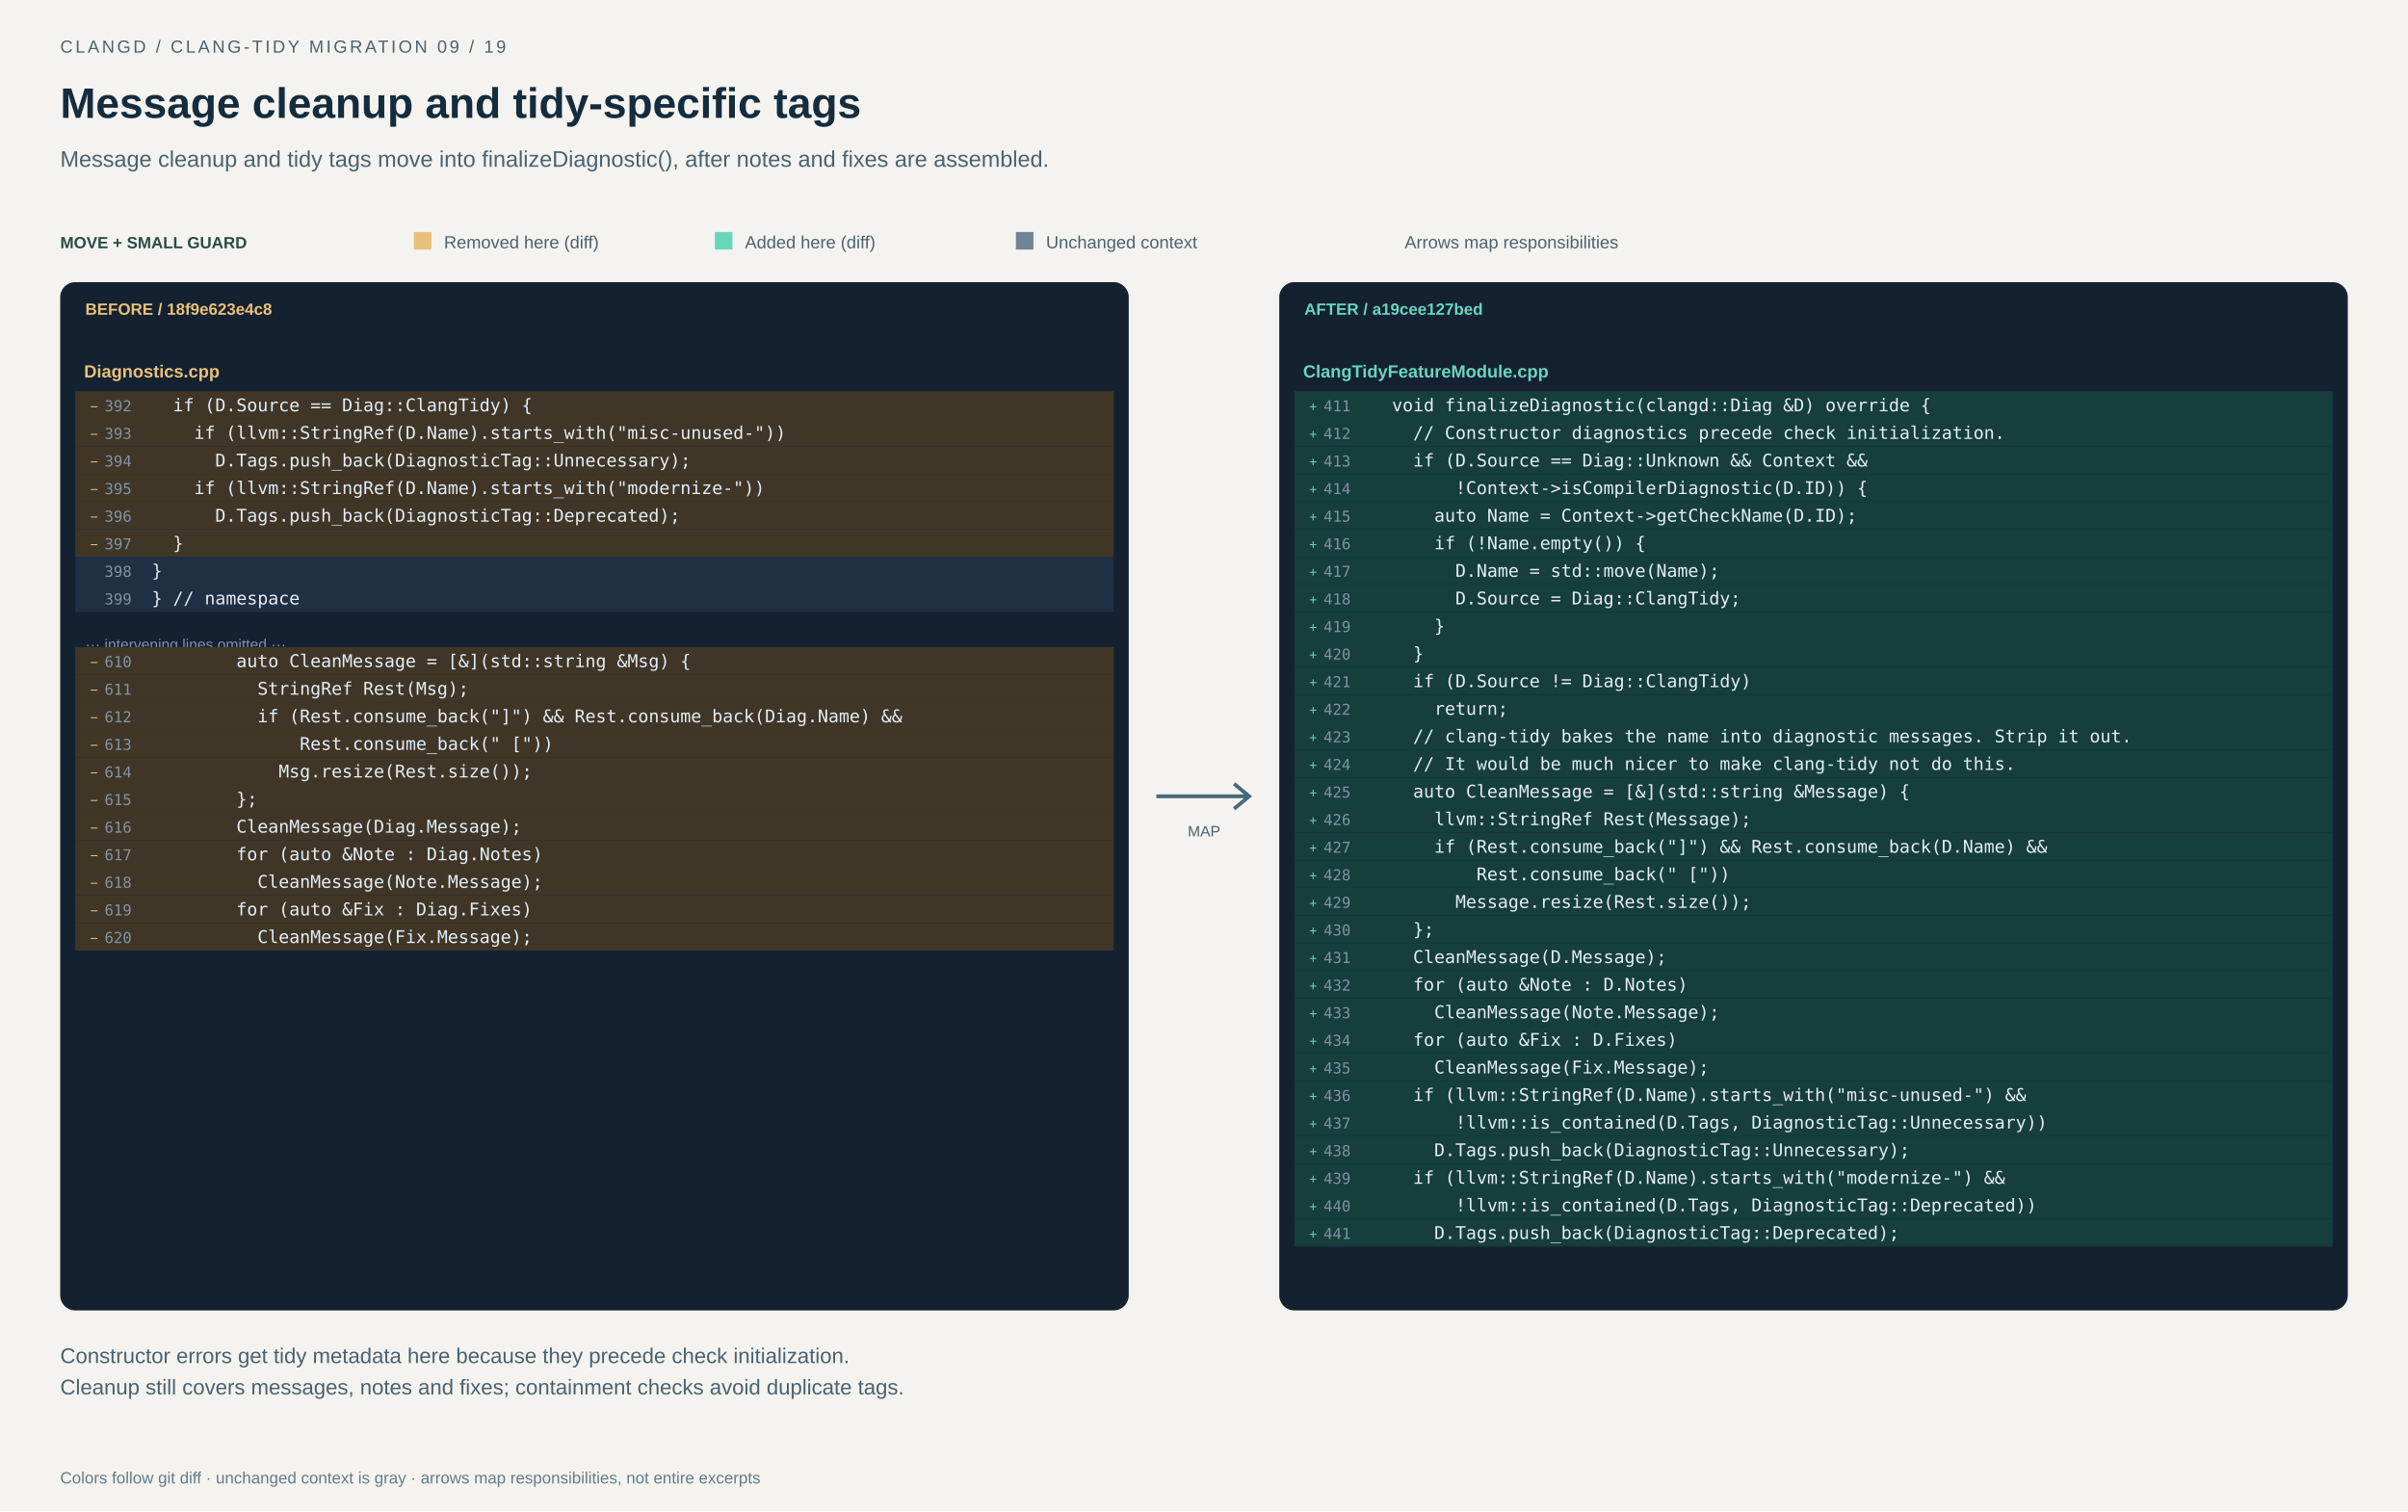
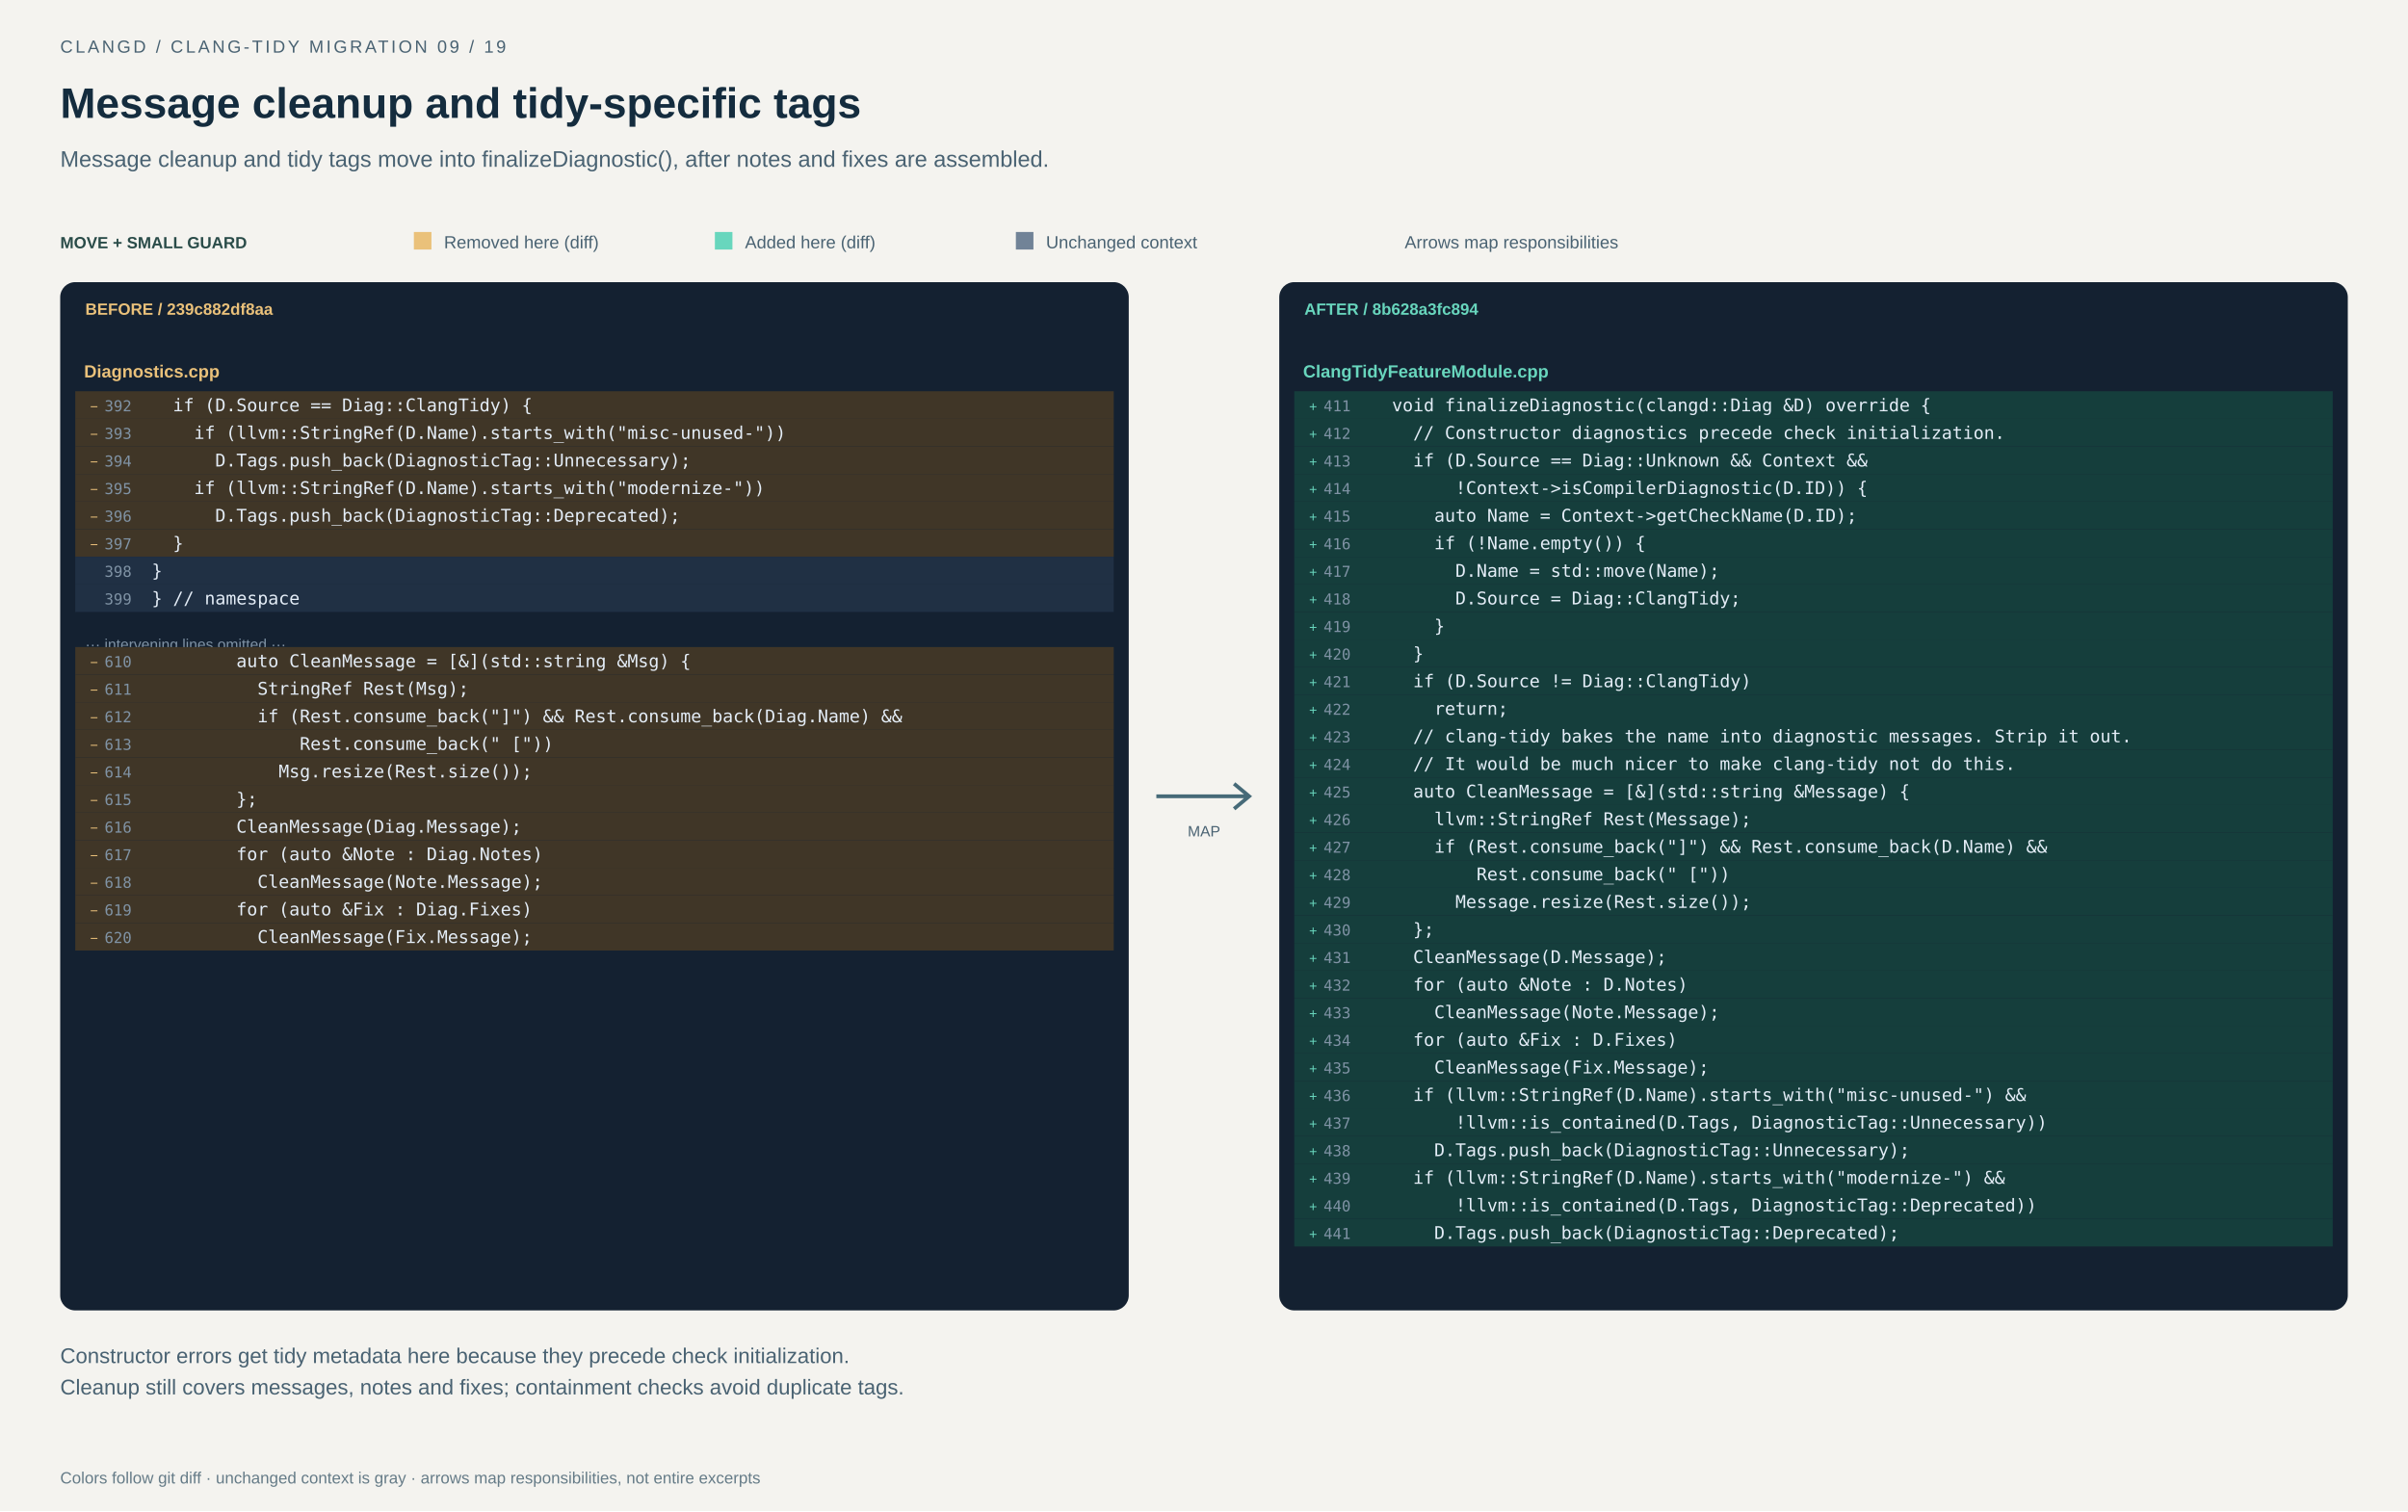
<svg xmlns="http://www.w3.org/2000/svg" width="1920" height="1205" viewBox="0 0 1920 1205">
  <rect width="1920" height="1205" fill="#f4f3ef" />
  <text x="48" y="42" font-family="Arial,Helvetica,sans-serif" font-size="16" fill="#496272" letter-spacing="2" style="font-size:14px">CLANGD / CLANG-TIDY MIGRATION     09 / 19</text>
  <text x="48" y="94" font-family="Arial,Helvetica,sans-serif" font-size="16" fill="#496272" font-weight="700" style="fill:#142c3e;font-size:34px">Message cleanup and tidy-specific tags</text>
  <text x="48" y="133" font-family="Arial,Helvetica,sans-serif" font-size="16" fill="#496272" style="font-size:18px">Message cleanup and tidy tags move into finalizeDiagnostic(), after notes and fixes are assembled.</text>
  <text x="48" y="198" font-family="Arial,Helvetica,sans-serif" font-size="16" fill="#496272" font-weight="700" style="fill:#294b48;font-size:13px">MOVE + SMALL GUARD</text>
  <rect x="330" y="185" width="14" height="14" fill="#eac17a" />
  <text x="354" y="198" font-family="Arial,Helvetica,sans-serif" font-size="16" fill="#496272" style="font-size:14px">Removed here (diff)</text>
  <rect x="570" y="185" width="14" height="14" fill="#68d6bd" />
  <text x="594" y="198" font-family="Arial,Helvetica,sans-serif" font-size="16" fill="#496272" style="font-size:14px">Added here (diff)</text>
  <rect x="810" y="185" width="14" height="14" fill="#718397" />
  <text x="834" y="198" font-family="Arial,Helvetica,sans-serif" font-size="16" fill="#496272" style="font-size:14px">Unchanged context</text>
  <text x="1120" y="198" font-family="Arial,Helvetica,sans-serif" font-size="16" fill="#496272" style="font-size:14px">Arrows map responsibilities</text>
  <rect x="48" y="225" width="852" height="820" rx="12" fill="#142131" />
-   <text x="68" y="251" font-family="Arial,Helvetica,sans-serif" font-size="16" fill="#496272" style="fill:#eac17a;font-size:13px" font-weight="700">BEFORE / 18f9e623e4c8</text>
-   <a href="https://github.com/ArcsinX/llvm-project/blob/18f9e623e4c891ba31ff817c07197707ac9bc593/clang-tools-extra/clangd/Diagnostics.cpp#L392">
+   <text x="68" y="251" font-family="Arial,Helvetica,sans-serif" font-size="16" fill="#496272" style="fill:#eac17a;font-size:13px" font-weight="700">BEFORE / 239c882df8aa</text>
+   <a href="https://github.com/ArcsinX/llvm-project/blob/239c882df8aa5e256256843090984ee90b43e835/clang-tools-extra/clangd/Diagnostics.cpp#L392">
    <text x="67" y="301" font-family="Arial,Helvetica,sans-serif" font-size="16" fill="#496272" font-weight="600" style="fill:#eac17a;font-size:14px">Diagnostics.cpp</text>
  </a>
  <rect x="60" y="312" width="828" height="22" fill="#403627" />
-   <text x="75" y="328" font-family="Arial,Helvetica,sans-serif" font-size="16" fill="#496272" text-anchor="middle" style="fill:#eac17a;font-size:11px">−</text>
+   <text x="75" y="328" font-family="Arial,Helvetica,sans-serif" font-size="11" fill="#eac17a" text-anchor="middle">−</text>
  <text x="105" y="328" text-anchor="end" font-family="Menlo,Consolas,monospace" font-size="12" fill="#8093a5">392</text>
  <text x="121" y="328" xml:space="preserve" font-family="Menlo,Consolas,monospace" font-size="14" fill="#e4edf7">  if (D.Source == Diag::ClangTidy) {</text>
  <rect x="60" y="334" width="828" height="22" fill="#403627" />
-   <text x="75" y="350" font-family="Arial,Helvetica,sans-serif" font-size="16" fill="#496272" text-anchor="middle" style="fill:#eac17a;font-size:11px">−</text>
+   <text x="75" y="350" font-family="Arial,Helvetica,sans-serif" font-size="11" fill="#eac17a" text-anchor="middle">−</text>
  <text x="105" y="350" text-anchor="end" font-family="Menlo,Consolas,monospace" font-size="12" fill="#8093a5">393</text>
  <text x="121" y="350" xml:space="preserve" font-family="Menlo,Consolas,monospace" font-size="14" fill="#e4edf7">    if (llvm::StringRef(D.Name).starts_with("misc-unused-"))</text>
  <rect x="60" y="356" width="828" height="22" fill="#403627" />
-   <text x="75" y="372" font-family="Arial,Helvetica,sans-serif" font-size="16" fill="#496272" text-anchor="middle" style="fill:#eac17a;font-size:11px">−</text>
+   <text x="75" y="372" font-family="Arial,Helvetica,sans-serif" font-size="11" fill="#eac17a" text-anchor="middle">−</text>
  <text x="105" y="372" text-anchor="end" font-family="Menlo,Consolas,monospace" font-size="12" fill="#8093a5">394</text>
  <text x="121" y="372" xml:space="preserve" font-family="Menlo,Consolas,monospace" font-size="14" fill="#e4edf7">      D.Tags.push_back(DiagnosticTag::Unnecessary);</text>
  <rect x="60" y="378" width="828" height="22" fill="#403627" />
-   <text x="75" y="394" font-family="Arial,Helvetica,sans-serif" font-size="16" fill="#496272" text-anchor="middle" style="fill:#eac17a;font-size:11px">−</text>
+   <text x="75" y="394" font-family="Arial,Helvetica,sans-serif" font-size="11" fill="#eac17a" text-anchor="middle">−</text>
  <text x="105" y="394" text-anchor="end" font-family="Menlo,Consolas,monospace" font-size="12" fill="#8093a5">395</text>
  <text x="121" y="394" xml:space="preserve" font-family="Menlo,Consolas,monospace" font-size="14" fill="#e4edf7">    if (llvm::StringRef(D.Name).starts_with("modernize-"))</text>
  <rect x="60" y="400" width="828" height="22" fill="#403627" />
-   <text x="75" y="416" font-family="Arial,Helvetica,sans-serif" font-size="16" fill="#496272" text-anchor="middle" style="fill:#eac17a;font-size:11px">−</text>
+   <text x="75" y="416" font-family="Arial,Helvetica,sans-serif" font-size="11" fill="#eac17a" text-anchor="middle">−</text>
  <text x="105" y="416" text-anchor="end" font-family="Menlo,Consolas,monospace" font-size="12" fill="#8093a5">396</text>
  <text x="121" y="416" xml:space="preserve" font-family="Menlo,Consolas,monospace" font-size="14" fill="#e4edf7">      D.Tags.push_back(DiagnosticTag::Deprecated);</text>
  <rect x="60" y="422" width="828" height="22" fill="#403627" />
-   <text x="75" y="438" font-family="Arial,Helvetica,sans-serif" font-size="16" fill="#496272" text-anchor="middle" style="fill:#eac17a;font-size:11px">−</text>
+   <text x="75" y="438" font-family="Arial,Helvetica,sans-serif" font-size="11" fill="#eac17a" text-anchor="middle">−</text>
  <text x="105" y="438" text-anchor="end" font-family="Menlo,Consolas,monospace" font-size="12" fill="#8093a5">397</text>
  <text x="121" y="438" xml:space="preserve" font-family="Menlo,Consolas,monospace" font-size="14" fill="#e4edf7">  }</text>
  <rect x="60" y="444" width="828" height="22" fill="#203044" />
  <text x="105" y="460" text-anchor="end" font-family="Menlo,Consolas,monospace" font-size="12" fill="#8093a5">398</text>
  <text x="121" y="460" xml:space="preserve" font-family="Menlo,Consolas,monospace" font-size="14" fill="#e4edf7">}</text>
  <rect x="60" y="466" width="828" height="22" fill="#203044" />
  <text x="105" y="482" text-anchor="end" font-family="Menlo,Consolas,monospace" font-size="12" fill="#8093a5">399</text>
  <text x="121" y="482" xml:space="preserve" font-family="Menlo,Consolas,monospace" font-size="14" fill="#e4edf7">} // namespace</text>
  <text x="68" y="518" font-family="Arial,Helvetica,sans-serif" font-size="16" fill="#496272" style="fill:#8093a5;font-size:12px">··· intervening lines omitted ···</text>
  <rect x="60" y="516" width="828" height="22" fill="#403627" />
-   <text x="75" y="532" font-family="Arial,Helvetica,sans-serif" font-size="16" fill="#496272" text-anchor="middle" style="fill:#eac17a;font-size:11px">−</text>
+   <text x="75" y="532" font-family="Arial,Helvetica,sans-serif" font-size="11" fill="#eac17a" text-anchor="middle">−</text>
  <text x="105" y="532" text-anchor="end" font-family="Menlo,Consolas,monospace" font-size="12" fill="#8093a5">610</text>
  <text x="121" y="532" xml:space="preserve" font-family="Menlo,Consolas,monospace" font-size="14" fill="#e4edf7">        auto CleanMessage = [&amp;](std::string &amp;Msg) {</text>
  <rect x="60" y="538" width="828" height="22" fill="#403627" />
-   <text x="75" y="554" font-family="Arial,Helvetica,sans-serif" font-size="16" fill="#496272" text-anchor="middle" style="fill:#eac17a;font-size:11px">−</text>
+   <text x="75" y="554" font-family="Arial,Helvetica,sans-serif" font-size="11" fill="#eac17a" text-anchor="middle">−</text>
  <text x="105" y="554" text-anchor="end" font-family="Menlo,Consolas,monospace" font-size="12" fill="#8093a5">611</text>
  <text x="121" y="554" xml:space="preserve" font-family="Menlo,Consolas,monospace" font-size="14" fill="#e4edf7">          StringRef Rest(Msg);</text>
  <rect x="60" y="560" width="828" height="22" fill="#403627" />
-   <text x="75" y="576" font-family="Arial,Helvetica,sans-serif" font-size="16" fill="#496272" text-anchor="middle" style="fill:#eac17a;font-size:11px">−</text>
+   <text x="75" y="576" font-family="Arial,Helvetica,sans-serif" font-size="11" fill="#eac17a" text-anchor="middle">−</text>
  <text x="105" y="576" text-anchor="end" font-family="Menlo,Consolas,monospace" font-size="12" fill="#8093a5">612</text>
  <text x="121" y="576" xml:space="preserve" font-family="Menlo,Consolas,monospace" font-size="14" fill="#e4edf7">          if (Rest.consume_back("]") &amp;&amp; Rest.consume_back(Diag.Name) &amp;&amp;</text>
  <rect x="60" y="582" width="828" height="22" fill="#403627" />
-   <text x="75" y="598" font-family="Arial,Helvetica,sans-serif" font-size="16" fill="#496272" text-anchor="middle" style="fill:#eac17a;font-size:11px">−</text>
+   <text x="75" y="598" font-family="Arial,Helvetica,sans-serif" font-size="11" fill="#eac17a" text-anchor="middle">−</text>
  <text x="105" y="598" text-anchor="end" font-family="Menlo,Consolas,monospace" font-size="12" fill="#8093a5">613</text>
  <text x="121" y="598" xml:space="preserve" font-family="Menlo,Consolas,monospace" font-size="14" fill="#e4edf7">              Rest.consume_back(" ["))</text>
  <rect x="60" y="604" width="828" height="22" fill="#403627" />
-   <text x="75" y="620" font-family="Arial,Helvetica,sans-serif" font-size="16" fill="#496272" text-anchor="middle" style="fill:#eac17a;font-size:11px">−</text>
+   <text x="75" y="620" font-family="Arial,Helvetica,sans-serif" font-size="11" fill="#eac17a" text-anchor="middle">−</text>
  <text x="105" y="620" text-anchor="end" font-family="Menlo,Consolas,monospace" font-size="12" fill="#8093a5">614</text>
  <text x="121" y="620" xml:space="preserve" font-family="Menlo,Consolas,monospace" font-size="14" fill="#e4edf7">            Msg.resize(Rest.size());</text>
  <rect x="60" y="626" width="828" height="22" fill="#403627" />
-   <text x="75" y="642" font-family="Arial,Helvetica,sans-serif" font-size="16" fill="#496272" text-anchor="middle" style="fill:#eac17a;font-size:11px">−</text>
+   <text x="75" y="642" font-family="Arial,Helvetica,sans-serif" font-size="11" fill="#eac17a" text-anchor="middle">−</text>
  <text x="105" y="642" text-anchor="end" font-family="Menlo,Consolas,monospace" font-size="12" fill="#8093a5">615</text>
  <text x="121" y="642" xml:space="preserve" font-family="Menlo,Consolas,monospace" font-size="14" fill="#e4edf7">        };</text>
  <rect x="60" y="648" width="828" height="22" fill="#403627" />
-   <text x="75" y="664" font-family="Arial,Helvetica,sans-serif" font-size="16" fill="#496272" text-anchor="middle" style="fill:#eac17a;font-size:11px">−</text>
+   <text x="75" y="664" font-family="Arial,Helvetica,sans-serif" font-size="11" fill="#eac17a" text-anchor="middle">−</text>
  <text x="105" y="664" text-anchor="end" font-family="Menlo,Consolas,monospace" font-size="12" fill="#8093a5">616</text>
  <text x="121" y="664" xml:space="preserve" font-family="Menlo,Consolas,monospace" font-size="14" fill="#e4edf7">        CleanMessage(Diag.Message);</text>
  <rect x="60" y="670" width="828" height="22" fill="#403627" />
-   <text x="75" y="686" font-family="Arial,Helvetica,sans-serif" font-size="16" fill="#496272" text-anchor="middle" style="fill:#eac17a;font-size:11px">−</text>
+   <text x="75" y="686" font-family="Arial,Helvetica,sans-serif" font-size="11" fill="#eac17a" text-anchor="middle">−</text>
  <text x="105" y="686" text-anchor="end" font-family="Menlo,Consolas,monospace" font-size="12" fill="#8093a5">617</text>
  <text x="121" y="686" xml:space="preserve" font-family="Menlo,Consolas,monospace" font-size="14" fill="#e4edf7">        for (auto &amp;Note : Diag.Notes)</text>
  <rect x="60" y="692" width="828" height="22" fill="#403627" />
-   <text x="75" y="708" font-family="Arial,Helvetica,sans-serif" font-size="16" fill="#496272" text-anchor="middle" style="fill:#eac17a;font-size:11px">−</text>
+   <text x="75" y="708" font-family="Arial,Helvetica,sans-serif" font-size="11" fill="#eac17a" text-anchor="middle">−</text>
  <text x="105" y="708" text-anchor="end" font-family="Menlo,Consolas,monospace" font-size="12" fill="#8093a5">618</text>
  <text x="121" y="708" xml:space="preserve" font-family="Menlo,Consolas,monospace" font-size="14" fill="#e4edf7">          CleanMessage(Note.Message);</text>
  <rect x="60" y="714" width="828" height="22" fill="#403627" />
-   <text x="75" y="730" font-family="Arial,Helvetica,sans-serif" font-size="16" fill="#496272" text-anchor="middle" style="fill:#eac17a;font-size:11px">−</text>
+   <text x="75" y="730" font-family="Arial,Helvetica,sans-serif" font-size="11" fill="#eac17a" text-anchor="middle">−</text>
  <text x="105" y="730" text-anchor="end" font-family="Menlo,Consolas,monospace" font-size="12" fill="#8093a5">619</text>
  <text x="121" y="730" xml:space="preserve" font-family="Menlo,Consolas,monospace" font-size="14" fill="#e4edf7">        for (auto &amp;Fix : Diag.Fixes)</text>
  <rect x="60" y="736" width="828" height="22" fill="#403627" />
-   <text x="75" y="752" font-family="Arial,Helvetica,sans-serif" font-size="16" fill="#496272" text-anchor="middle" style="fill:#eac17a;font-size:11px">−</text>
+   <text x="75" y="752" font-family="Arial,Helvetica,sans-serif" font-size="11" fill="#eac17a" text-anchor="middle">−</text>
  <text x="105" y="752" text-anchor="end" font-family="Menlo,Consolas,monospace" font-size="12" fill="#8093a5">620</text>
  <text x="121" y="752" xml:space="preserve" font-family="Menlo,Consolas,monospace" font-size="14" fill="#e4edf7">          CleanMessage(Fix.Message);</text>
  <rect x="1020" y="225" width="852" height="820" rx="12" fill="#142131" />
-   <text x="1040" y="251" font-family="Arial,Helvetica,sans-serif" font-size="16" fill="#496272" style="fill:#68d6bd;font-size:13px" font-weight="700">AFTER / a19cee127bed</text>
-   <a href="https://github.com/ArcsinX/llvm-project/blob/a19cee127beda88aa79dd0e7d18eb395a6eb4da7/clang-tools-extra/clangd/ClangTidyFeatureModule.cpp#L411">
+   <text x="1040" y="251" font-family="Arial,Helvetica,sans-serif" font-size="16" fill="#496272" style="fill:#68d6bd;font-size:13px" font-weight="700">AFTER / 8b628a3fc894</text>
+   <a href="https://github.com/ArcsinX/llvm-project/blob/8b628a3fc894a6b67b3d2c5d9fb6acdb73993a62/clang-tools-extra/clangd/ClangTidyFeatureModule.cpp#L411">
    <text x="1039" y="301" font-family="Arial,Helvetica,sans-serif" font-size="16" fill="#496272" font-weight="600" style="fill:#68d6bd;font-size:14px">ClangTidyFeatureModule.cpp</text>
  </a>
  <rect x="1032" y="312" width="828" height="22" fill="#153e3c" />
-   <text x="1047" y="328" font-family="Arial,Helvetica,sans-serif" font-size="16" fill="#496272" text-anchor="middle" style="fill:#68d6bd;font-size:11px">+</text>
+   <text x="1047" y="328" font-family="Arial,Helvetica,sans-serif" font-size="11" fill="#68d6bd" text-anchor="middle">+</text>
  <text x="1077" y="328" text-anchor="end" font-family="Menlo,Consolas,monospace" font-size="12" fill="#8093a5">411</text>
  <text x="1093" y="328" xml:space="preserve" font-family="Menlo,Consolas,monospace" font-size="14" fill="#e4edf7">  void finalizeDiagnostic(clangd::Diag &amp;D) override {</text>
  <rect x="1032" y="334" width="828" height="22" fill="#153e3c" />
-   <text x="1047" y="350" font-family="Arial,Helvetica,sans-serif" font-size="16" fill="#496272" text-anchor="middle" style="fill:#68d6bd;font-size:11px">+</text>
+   <text x="1047" y="350" font-family="Arial,Helvetica,sans-serif" font-size="11" fill="#68d6bd" text-anchor="middle">+</text>
  <text x="1077" y="350" text-anchor="end" font-family="Menlo,Consolas,monospace" font-size="12" fill="#8093a5">412</text>
  <text x="1093" y="350" xml:space="preserve" font-family="Menlo,Consolas,monospace" font-size="14" fill="#e4edf7">    // Constructor diagnostics precede check initialization.</text>
  <rect x="1032" y="356" width="828" height="22" fill="#153e3c" />
-   <text x="1047" y="372" font-family="Arial,Helvetica,sans-serif" font-size="16" fill="#496272" text-anchor="middle" style="fill:#68d6bd;font-size:11px">+</text>
+   <text x="1047" y="372" font-family="Arial,Helvetica,sans-serif" font-size="11" fill="#68d6bd" text-anchor="middle">+</text>
  <text x="1077" y="372" text-anchor="end" font-family="Menlo,Consolas,monospace" font-size="12" fill="#8093a5">413</text>
  <text x="1093" y="372" xml:space="preserve" font-family="Menlo,Consolas,monospace" font-size="14" fill="#e4edf7">    if (D.Source == Diag::Unknown &amp;&amp; Context &amp;&amp;</text>
  <rect x="1032" y="378" width="828" height="22" fill="#153e3c" />
-   <text x="1047" y="394" font-family="Arial,Helvetica,sans-serif" font-size="16" fill="#496272" text-anchor="middle" style="fill:#68d6bd;font-size:11px">+</text>
+   <text x="1047" y="394" font-family="Arial,Helvetica,sans-serif" font-size="11" fill="#68d6bd" text-anchor="middle">+</text>
  <text x="1077" y="394" text-anchor="end" font-family="Menlo,Consolas,monospace" font-size="12" fill="#8093a5">414</text>
  <text x="1093" y="394" xml:space="preserve" font-family="Menlo,Consolas,monospace" font-size="14" fill="#e4edf7">        !Context-&gt;isCompilerDiagnostic(D.ID)) {</text>
  <rect x="1032" y="400" width="828" height="22" fill="#153e3c" />
-   <text x="1047" y="416" font-family="Arial,Helvetica,sans-serif" font-size="16" fill="#496272" text-anchor="middle" style="fill:#68d6bd;font-size:11px">+</text>
+   <text x="1047" y="416" font-family="Arial,Helvetica,sans-serif" font-size="11" fill="#68d6bd" text-anchor="middle">+</text>
  <text x="1077" y="416" text-anchor="end" font-family="Menlo,Consolas,monospace" font-size="12" fill="#8093a5">415</text>
  <text x="1093" y="416" xml:space="preserve" font-family="Menlo,Consolas,monospace" font-size="14" fill="#e4edf7">      auto Name = Context-&gt;getCheckName(D.ID);</text>
  <rect x="1032" y="422" width="828" height="22" fill="#153e3c" />
-   <text x="1047" y="438" font-family="Arial,Helvetica,sans-serif" font-size="16" fill="#496272" text-anchor="middle" style="fill:#68d6bd;font-size:11px">+</text>
+   <text x="1047" y="438" font-family="Arial,Helvetica,sans-serif" font-size="11" fill="#68d6bd" text-anchor="middle">+</text>
  <text x="1077" y="438" text-anchor="end" font-family="Menlo,Consolas,monospace" font-size="12" fill="#8093a5">416</text>
  <text x="1093" y="438" xml:space="preserve" font-family="Menlo,Consolas,monospace" font-size="14" fill="#e4edf7">      if (!Name.empty()) {</text>
  <rect x="1032" y="444" width="828" height="22" fill="#153e3c" />
-   <text x="1047" y="460" font-family="Arial,Helvetica,sans-serif" font-size="16" fill="#496272" text-anchor="middle" style="fill:#68d6bd;font-size:11px">+</text>
+   <text x="1047" y="460" font-family="Arial,Helvetica,sans-serif" font-size="11" fill="#68d6bd" text-anchor="middle">+</text>
  <text x="1077" y="460" text-anchor="end" font-family="Menlo,Consolas,monospace" font-size="12" fill="#8093a5">417</text>
  <text x="1093" y="460" xml:space="preserve" font-family="Menlo,Consolas,monospace" font-size="14" fill="#e4edf7">        D.Name = std::move(Name);</text>
  <rect x="1032" y="466" width="828" height="22" fill="#153e3c" />
-   <text x="1047" y="482" font-family="Arial,Helvetica,sans-serif" font-size="16" fill="#496272" text-anchor="middle" style="fill:#68d6bd;font-size:11px">+</text>
+   <text x="1047" y="482" font-family="Arial,Helvetica,sans-serif" font-size="11" fill="#68d6bd" text-anchor="middle">+</text>
  <text x="1077" y="482" text-anchor="end" font-family="Menlo,Consolas,monospace" font-size="12" fill="#8093a5">418</text>
  <text x="1093" y="482" xml:space="preserve" font-family="Menlo,Consolas,monospace" font-size="14" fill="#e4edf7">        D.Source = Diag::ClangTidy;</text>
  <rect x="1032" y="488" width="828" height="22" fill="#153e3c" />
-   <text x="1047" y="504" font-family="Arial,Helvetica,sans-serif" font-size="16" fill="#496272" text-anchor="middle" style="fill:#68d6bd;font-size:11px">+</text>
+   <text x="1047" y="504" font-family="Arial,Helvetica,sans-serif" font-size="11" fill="#68d6bd" text-anchor="middle">+</text>
  <text x="1077" y="504" text-anchor="end" font-family="Menlo,Consolas,monospace" font-size="12" fill="#8093a5">419</text>
  <text x="1093" y="504" xml:space="preserve" font-family="Menlo,Consolas,monospace" font-size="14" fill="#e4edf7">      }</text>
  <rect x="1032" y="510" width="828" height="22" fill="#153e3c" />
-   <text x="1047" y="526" font-family="Arial,Helvetica,sans-serif" font-size="16" fill="#496272" text-anchor="middle" style="fill:#68d6bd;font-size:11px">+</text>
+   <text x="1047" y="526" font-family="Arial,Helvetica,sans-serif" font-size="11" fill="#68d6bd" text-anchor="middle">+</text>
  <text x="1077" y="526" text-anchor="end" font-family="Menlo,Consolas,monospace" font-size="12" fill="#8093a5">420</text>
  <text x="1093" y="526" xml:space="preserve" font-family="Menlo,Consolas,monospace" font-size="14" fill="#e4edf7">    }</text>
  <rect x="1032" y="532" width="828" height="22" fill="#153e3c" />
-   <text x="1047" y="548" font-family="Arial,Helvetica,sans-serif" font-size="16" fill="#496272" text-anchor="middle" style="fill:#68d6bd;font-size:11px">+</text>
+   <text x="1047" y="548" font-family="Arial,Helvetica,sans-serif" font-size="11" fill="#68d6bd" text-anchor="middle">+</text>
  <text x="1077" y="548" text-anchor="end" font-family="Menlo,Consolas,monospace" font-size="12" fill="#8093a5">421</text>
  <text x="1093" y="548" xml:space="preserve" font-family="Menlo,Consolas,monospace" font-size="14" fill="#e4edf7">    if (D.Source != Diag::ClangTidy)</text>
  <rect x="1032" y="554" width="828" height="22" fill="#153e3c" />
-   <text x="1047" y="570" font-family="Arial,Helvetica,sans-serif" font-size="16" fill="#496272" text-anchor="middle" style="fill:#68d6bd;font-size:11px">+</text>
+   <text x="1047" y="570" font-family="Arial,Helvetica,sans-serif" font-size="11" fill="#68d6bd" text-anchor="middle">+</text>
  <text x="1077" y="570" text-anchor="end" font-family="Menlo,Consolas,monospace" font-size="12" fill="#8093a5">422</text>
  <text x="1093" y="570" xml:space="preserve" font-family="Menlo,Consolas,monospace" font-size="14" fill="#e4edf7">      return;</text>
  <rect x="1032" y="576" width="828" height="22" fill="#153e3c" />
-   <text x="1047" y="592" font-family="Arial,Helvetica,sans-serif" font-size="16" fill="#496272" text-anchor="middle" style="fill:#68d6bd;font-size:11px">+</text>
+   <text x="1047" y="592" font-family="Arial,Helvetica,sans-serif" font-size="11" fill="#68d6bd" text-anchor="middle">+</text>
  <text x="1077" y="592" text-anchor="end" font-family="Menlo,Consolas,monospace" font-size="12" fill="#8093a5">423</text>
  <text x="1093" y="592" xml:space="preserve" font-family="Menlo,Consolas,monospace" font-size="14" fill="#e4edf7">    // clang-tidy bakes the name into diagnostic messages. Strip it out.</text>
  <rect x="1032" y="598" width="828" height="22" fill="#153e3c" />
-   <text x="1047" y="614" font-family="Arial,Helvetica,sans-serif" font-size="16" fill="#496272" text-anchor="middle" style="fill:#68d6bd;font-size:11px">+</text>
+   <text x="1047" y="614" font-family="Arial,Helvetica,sans-serif" font-size="11" fill="#68d6bd" text-anchor="middle">+</text>
  <text x="1077" y="614" text-anchor="end" font-family="Menlo,Consolas,monospace" font-size="12" fill="#8093a5">424</text>
  <text x="1093" y="614" xml:space="preserve" font-family="Menlo,Consolas,monospace" font-size="14" fill="#e4edf7">    // It would be much nicer to make clang-tidy not do this.</text>
  <rect x="1032" y="620" width="828" height="22" fill="#153e3c" />
-   <text x="1047" y="636" font-family="Arial,Helvetica,sans-serif" font-size="16" fill="#496272" text-anchor="middle" style="fill:#68d6bd;font-size:11px">+</text>
+   <text x="1047" y="636" font-family="Arial,Helvetica,sans-serif" font-size="11" fill="#68d6bd" text-anchor="middle">+</text>
  <text x="1077" y="636" text-anchor="end" font-family="Menlo,Consolas,monospace" font-size="12" fill="#8093a5">425</text>
  <text x="1093" y="636" xml:space="preserve" font-family="Menlo,Consolas,monospace" font-size="14" fill="#e4edf7">    auto CleanMessage = [&amp;](std::string &amp;Message) {</text>
  <rect x="1032" y="642" width="828" height="22" fill="#153e3c" />
-   <text x="1047" y="658" font-family="Arial,Helvetica,sans-serif" font-size="16" fill="#496272" text-anchor="middle" style="fill:#68d6bd;font-size:11px">+</text>
+   <text x="1047" y="658" font-family="Arial,Helvetica,sans-serif" font-size="11" fill="#68d6bd" text-anchor="middle">+</text>
  <text x="1077" y="658" text-anchor="end" font-family="Menlo,Consolas,monospace" font-size="12" fill="#8093a5">426</text>
  <text x="1093" y="658" xml:space="preserve" font-family="Menlo,Consolas,monospace" font-size="14" fill="#e4edf7">      llvm::StringRef Rest(Message);</text>
  <rect x="1032" y="664" width="828" height="22" fill="#153e3c" />
-   <text x="1047" y="680" font-family="Arial,Helvetica,sans-serif" font-size="16" fill="#496272" text-anchor="middle" style="fill:#68d6bd;font-size:11px">+</text>
+   <text x="1047" y="680" font-family="Arial,Helvetica,sans-serif" font-size="11" fill="#68d6bd" text-anchor="middle">+</text>
  <text x="1077" y="680" text-anchor="end" font-family="Menlo,Consolas,monospace" font-size="12" fill="#8093a5">427</text>
  <text x="1093" y="680" xml:space="preserve" font-family="Menlo,Consolas,monospace" font-size="14" fill="#e4edf7">      if (Rest.consume_back("]") &amp;&amp; Rest.consume_back(D.Name) &amp;&amp;</text>
  <rect x="1032" y="686" width="828" height="22" fill="#153e3c" />
-   <text x="1047" y="702" font-family="Arial,Helvetica,sans-serif" font-size="16" fill="#496272" text-anchor="middle" style="fill:#68d6bd;font-size:11px">+</text>
+   <text x="1047" y="702" font-family="Arial,Helvetica,sans-serif" font-size="11" fill="#68d6bd" text-anchor="middle">+</text>
  <text x="1077" y="702" text-anchor="end" font-family="Menlo,Consolas,monospace" font-size="12" fill="#8093a5">428</text>
  <text x="1093" y="702" xml:space="preserve" font-family="Menlo,Consolas,monospace" font-size="14" fill="#e4edf7">          Rest.consume_back(" ["))</text>
  <rect x="1032" y="708" width="828" height="22" fill="#153e3c" />
-   <text x="1047" y="724" font-family="Arial,Helvetica,sans-serif" font-size="16" fill="#496272" text-anchor="middle" style="fill:#68d6bd;font-size:11px">+</text>
+   <text x="1047" y="724" font-family="Arial,Helvetica,sans-serif" font-size="11" fill="#68d6bd" text-anchor="middle">+</text>
  <text x="1077" y="724" text-anchor="end" font-family="Menlo,Consolas,monospace" font-size="12" fill="#8093a5">429</text>
  <text x="1093" y="724" xml:space="preserve" font-family="Menlo,Consolas,monospace" font-size="14" fill="#e4edf7">        Message.resize(Rest.size());</text>
  <rect x="1032" y="730" width="828" height="22" fill="#153e3c" />
-   <text x="1047" y="746" font-family="Arial,Helvetica,sans-serif" font-size="16" fill="#496272" text-anchor="middle" style="fill:#68d6bd;font-size:11px">+</text>
+   <text x="1047" y="746" font-family="Arial,Helvetica,sans-serif" font-size="11" fill="#68d6bd" text-anchor="middle">+</text>
  <text x="1077" y="746" text-anchor="end" font-family="Menlo,Consolas,monospace" font-size="12" fill="#8093a5">430</text>
  <text x="1093" y="746" xml:space="preserve" font-family="Menlo,Consolas,monospace" font-size="14" fill="#e4edf7">    };</text>
  <rect x="1032" y="752" width="828" height="22" fill="#153e3c" />
-   <text x="1047" y="768" font-family="Arial,Helvetica,sans-serif" font-size="16" fill="#496272" text-anchor="middle" style="fill:#68d6bd;font-size:11px">+</text>
+   <text x="1047" y="768" font-family="Arial,Helvetica,sans-serif" font-size="11" fill="#68d6bd" text-anchor="middle">+</text>
  <text x="1077" y="768" text-anchor="end" font-family="Menlo,Consolas,monospace" font-size="12" fill="#8093a5">431</text>
  <text x="1093" y="768" xml:space="preserve" font-family="Menlo,Consolas,monospace" font-size="14" fill="#e4edf7">    CleanMessage(D.Message);</text>
  <rect x="1032" y="774" width="828" height="22" fill="#153e3c" />
-   <text x="1047" y="790" font-family="Arial,Helvetica,sans-serif" font-size="16" fill="#496272" text-anchor="middle" style="fill:#68d6bd;font-size:11px">+</text>
+   <text x="1047" y="790" font-family="Arial,Helvetica,sans-serif" font-size="11" fill="#68d6bd" text-anchor="middle">+</text>
  <text x="1077" y="790" text-anchor="end" font-family="Menlo,Consolas,monospace" font-size="12" fill="#8093a5">432</text>
  <text x="1093" y="790" xml:space="preserve" font-family="Menlo,Consolas,monospace" font-size="14" fill="#e4edf7">    for (auto &amp;Note : D.Notes)</text>
  <rect x="1032" y="796" width="828" height="22" fill="#153e3c" />
-   <text x="1047" y="812" font-family="Arial,Helvetica,sans-serif" font-size="16" fill="#496272" text-anchor="middle" style="fill:#68d6bd;font-size:11px">+</text>
+   <text x="1047" y="812" font-family="Arial,Helvetica,sans-serif" font-size="11" fill="#68d6bd" text-anchor="middle">+</text>
  <text x="1077" y="812" text-anchor="end" font-family="Menlo,Consolas,monospace" font-size="12" fill="#8093a5">433</text>
  <text x="1093" y="812" xml:space="preserve" font-family="Menlo,Consolas,monospace" font-size="14" fill="#e4edf7">      CleanMessage(Note.Message);</text>
  <rect x="1032" y="818" width="828" height="22" fill="#153e3c" />
-   <text x="1047" y="834" font-family="Arial,Helvetica,sans-serif" font-size="16" fill="#496272" text-anchor="middle" style="fill:#68d6bd;font-size:11px">+</text>
+   <text x="1047" y="834" font-family="Arial,Helvetica,sans-serif" font-size="11" fill="#68d6bd" text-anchor="middle">+</text>
  <text x="1077" y="834" text-anchor="end" font-family="Menlo,Consolas,monospace" font-size="12" fill="#8093a5">434</text>
  <text x="1093" y="834" xml:space="preserve" font-family="Menlo,Consolas,monospace" font-size="14" fill="#e4edf7">    for (auto &amp;Fix : D.Fixes)</text>
  <rect x="1032" y="840" width="828" height="22" fill="#153e3c" />
-   <text x="1047" y="856" font-family="Arial,Helvetica,sans-serif" font-size="16" fill="#496272" text-anchor="middle" style="fill:#68d6bd;font-size:11px">+</text>
+   <text x="1047" y="856" font-family="Arial,Helvetica,sans-serif" font-size="11" fill="#68d6bd" text-anchor="middle">+</text>
  <text x="1077" y="856" text-anchor="end" font-family="Menlo,Consolas,monospace" font-size="12" fill="#8093a5">435</text>
  <text x="1093" y="856" xml:space="preserve" font-family="Menlo,Consolas,monospace" font-size="14" fill="#e4edf7">      CleanMessage(Fix.Message);</text>
  <rect x="1032" y="862" width="828" height="22" fill="#153e3c" />
-   <text x="1047" y="878" font-family="Arial,Helvetica,sans-serif" font-size="16" fill="#496272" text-anchor="middle" style="fill:#68d6bd;font-size:11px">+</text>
+   <text x="1047" y="878" font-family="Arial,Helvetica,sans-serif" font-size="11" fill="#68d6bd" text-anchor="middle">+</text>
  <text x="1077" y="878" text-anchor="end" font-family="Menlo,Consolas,monospace" font-size="12" fill="#8093a5">436</text>
  <text x="1093" y="878" xml:space="preserve" font-family="Menlo,Consolas,monospace" font-size="14" fill="#e4edf7">    if (llvm::StringRef(D.Name).starts_with("misc-unused-") &amp;&amp;</text>
  <rect x="1032" y="884" width="828" height="22" fill="#153e3c" />
-   <text x="1047" y="900" font-family="Arial,Helvetica,sans-serif" font-size="16" fill="#496272" text-anchor="middle" style="fill:#68d6bd;font-size:11px">+</text>
+   <text x="1047" y="900" font-family="Arial,Helvetica,sans-serif" font-size="11" fill="#68d6bd" text-anchor="middle">+</text>
  <text x="1077" y="900" text-anchor="end" font-family="Menlo,Consolas,monospace" font-size="12" fill="#8093a5">437</text>
  <text x="1093" y="900" xml:space="preserve" font-family="Menlo,Consolas,monospace" font-size="14" fill="#e4edf7">        !llvm::is_contained(D.Tags, DiagnosticTag::Unnecessary))</text>
  <rect x="1032" y="906" width="828" height="22" fill="#153e3c" />
-   <text x="1047" y="922" font-family="Arial,Helvetica,sans-serif" font-size="16" fill="#496272" text-anchor="middle" style="fill:#68d6bd;font-size:11px">+</text>
+   <text x="1047" y="922" font-family="Arial,Helvetica,sans-serif" font-size="11" fill="#68d6bd" text-anchor="middle">+</text>
  <text x="1077" y="922" text-anchor="end" font-family="Menlo,Consolas,monospace" font-size="12" fill="#8093a5">438</text>
  <text x="1093" y="922" xml:space="preserve" font-family="Menlo,Consolas,monospace" font-size="14" fill="#e4edf7">      D.Tags.push_back(DiagnosticTag::Unnecessary);</text>
  <rect x="1032" y="928" width="828" height="22" fill="#153e3c" />
-   <text x="1047" y="944" font-family="Arial,Helvetica,sans-serif" font-size="16" fill="#496272" text-anchor="middle" style="fill:#68d6bd;font-size:11px">+</text>
+   <text x="1047" y="944" font-family="Arial,Helvetica,sans-serif" font-size="11" fill="#68d6bd" text-anchor="middle">+</text>
  <text x="1077" y="944" text-anchor="end" font-family="Menlo,Consolas,monospace" font-size="12" fill="#8093a5">439</text>
  <text x="1093" y="944" xml:space="preserve" font-family="Menlo,Consolas,monospace" font-size="14" fill="#e4edf7">    if (llvm::StringRef(D.Name).starts_with("modernize-") &amp;&amp;</text>
  <rect x="1032" y="950" width="828" height="22" fill="#153e3c" />
-   <text x="1047" y="966" font-family="Arial,Helvetica,sans-serif" font-size="16" fill="#496272" text-anchor="middle" style="fill:#68d6bd;font-size:11px">+</text>
+   <text x="1047" y="966" font-family="Arial,Helvetica,sans-serif" font-size="11" fill="#68d6bd" text-anchor="middle">+</text>
  <text x="1077" y="966" text-anchor="end" font-family="Menlo,Consolas,monospace" font-size="12" fill="#8093a5">440</text>
  <text x="1093" y="966" xml:space="preserve" font-family="Menlo,Consolas,monospace" font-size="14" fill="#e4edf7">        !llvm::is_contained(D.Tags, DiagnosticTag::Deprecated))</text>
  <rect x="1032" y="972" width="828" height="22" fill="#153e3c" />
-   <text x="1047" y="988" font-family="Arial,Helvetica,sans-serif" font-size="16" fill="#496272" text-anchor="middle" style="fill:#68d6bd;font-size:11px">+</text>
+   <text x="1047" y="988" font-family="Arial,Helvetica,sans-serif" font-size="11" fill="#68d6bd" text-anchor="middle">+</text>
  <text x="1077" y="988" text-anchor="end" font-family="Menlo,Consolas,monospace" font-size="12" fill="#8093a5">441</text>
  <text x="1093" y="988" xml:space="preserve" font-family="Menlo,Consolas,monospace" font-size="14" fill="#e4edf7">      D.Tags.push_back(DiagnosticTag::Deprecated);</text>
  <path d="M 922 635 H 996 M 984 625 L 996 635 L 984 645" fill="none" stroke="#466a78" stroke-width="3" />
  <text x="960" y="667" font-family="Arial,Helvetica,sans-serif" font-size="16" fill="#496272" text-anchor="middle" style="font-size:12px">MAP</text>
  <text x="48" y="1087" font-family="Arial,Helvetica,sans-serif" font-size="16" fill="#496272" style="font-size:17px">Constructor errors get tidy metadata here because they precede check initialization.</text>
  <text x="48" y="1112" font-family="Arial,Helvetica,sans-serif" font-size="16" fill="#496272" style="font-size:17px">Cleanup still covers messages, notes and fixes; containment checks avoid duplicate tags.</text>
  <text x="48" y="1183" font-family="Arial,Helvetica,sans-serif" font-size="16" fill="#496272" style="font-size:13px;fill:#657b87">Colors follow git diff · unchanged context is gray · arrows map responsibilities, not entire excerpts</text>
</svg>
